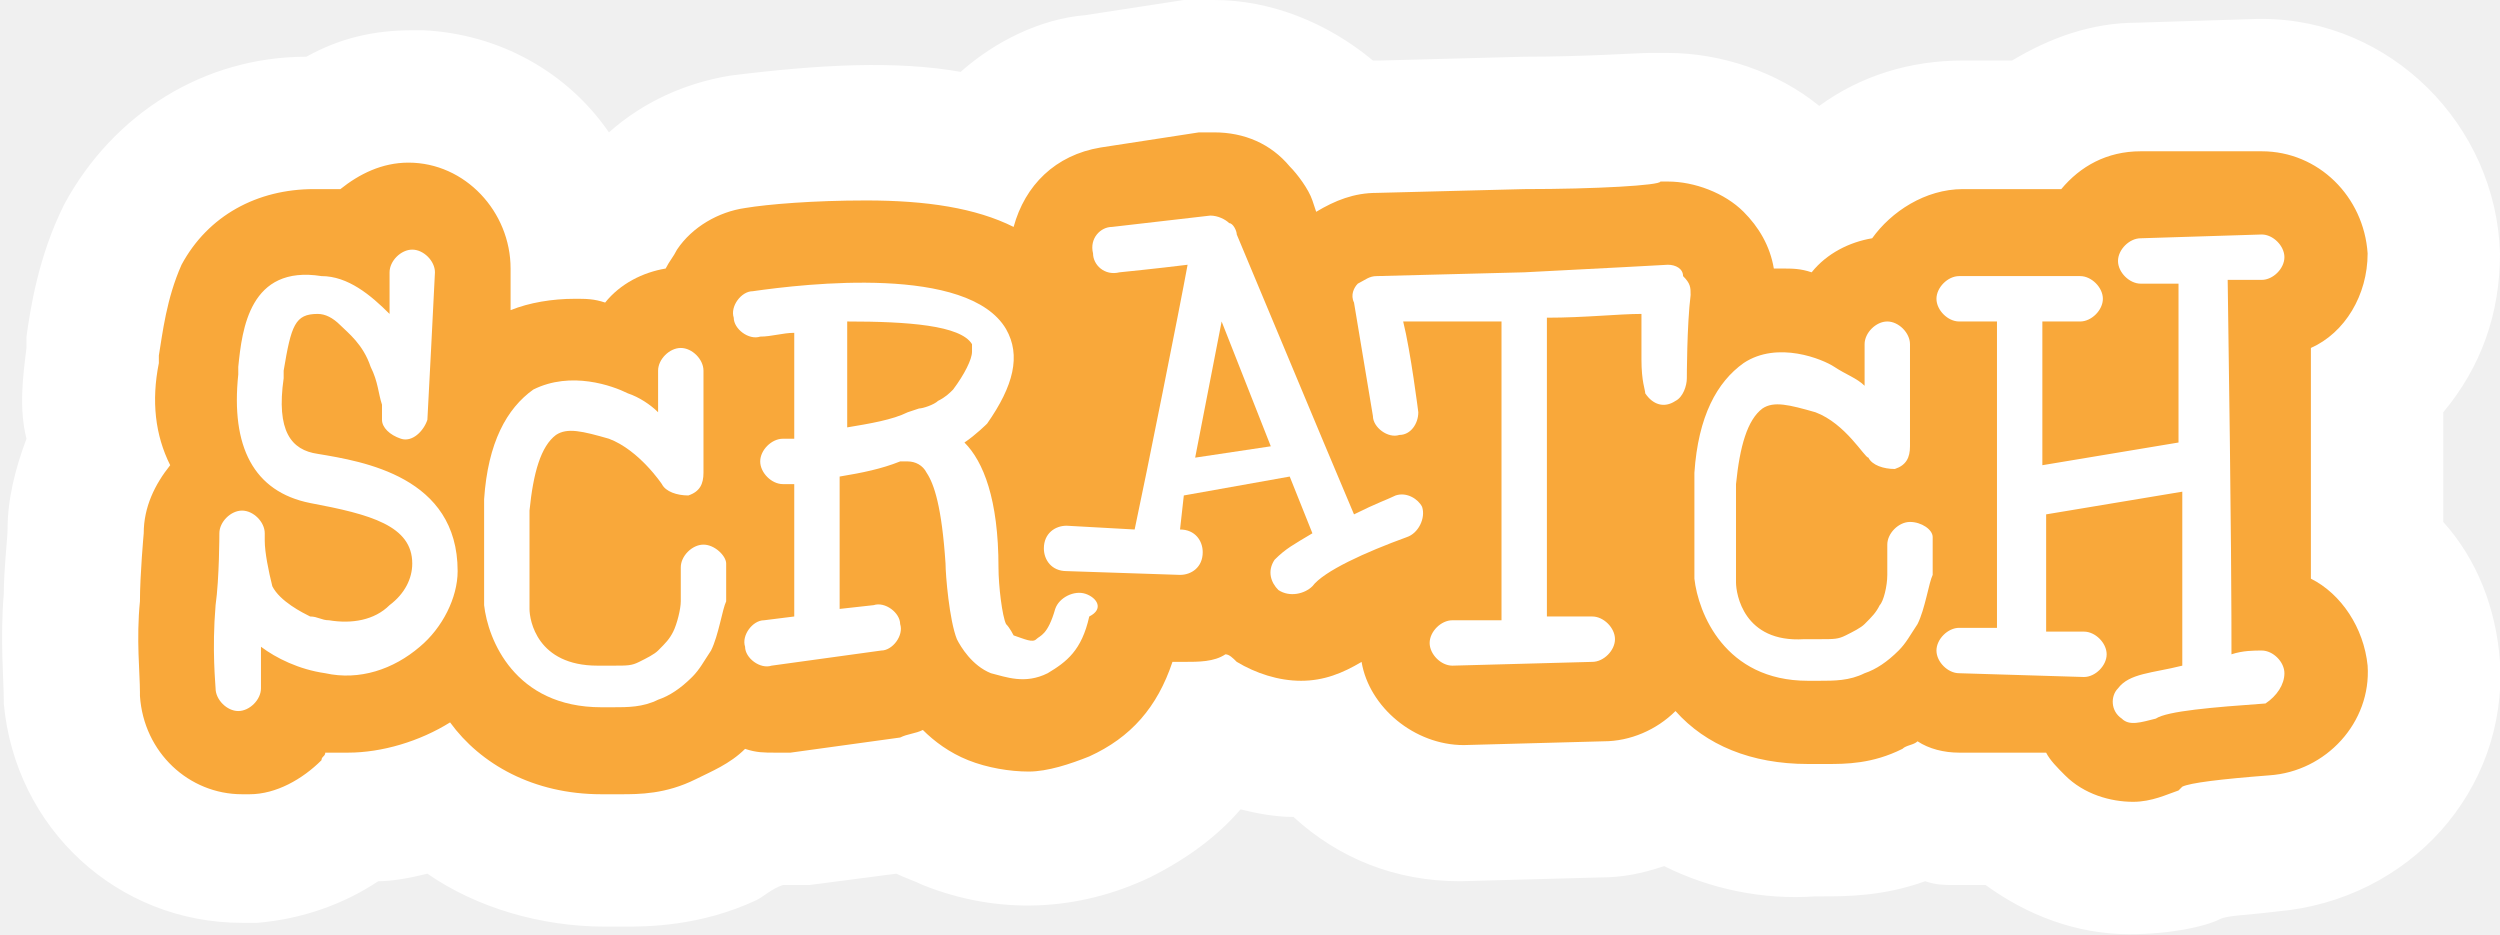
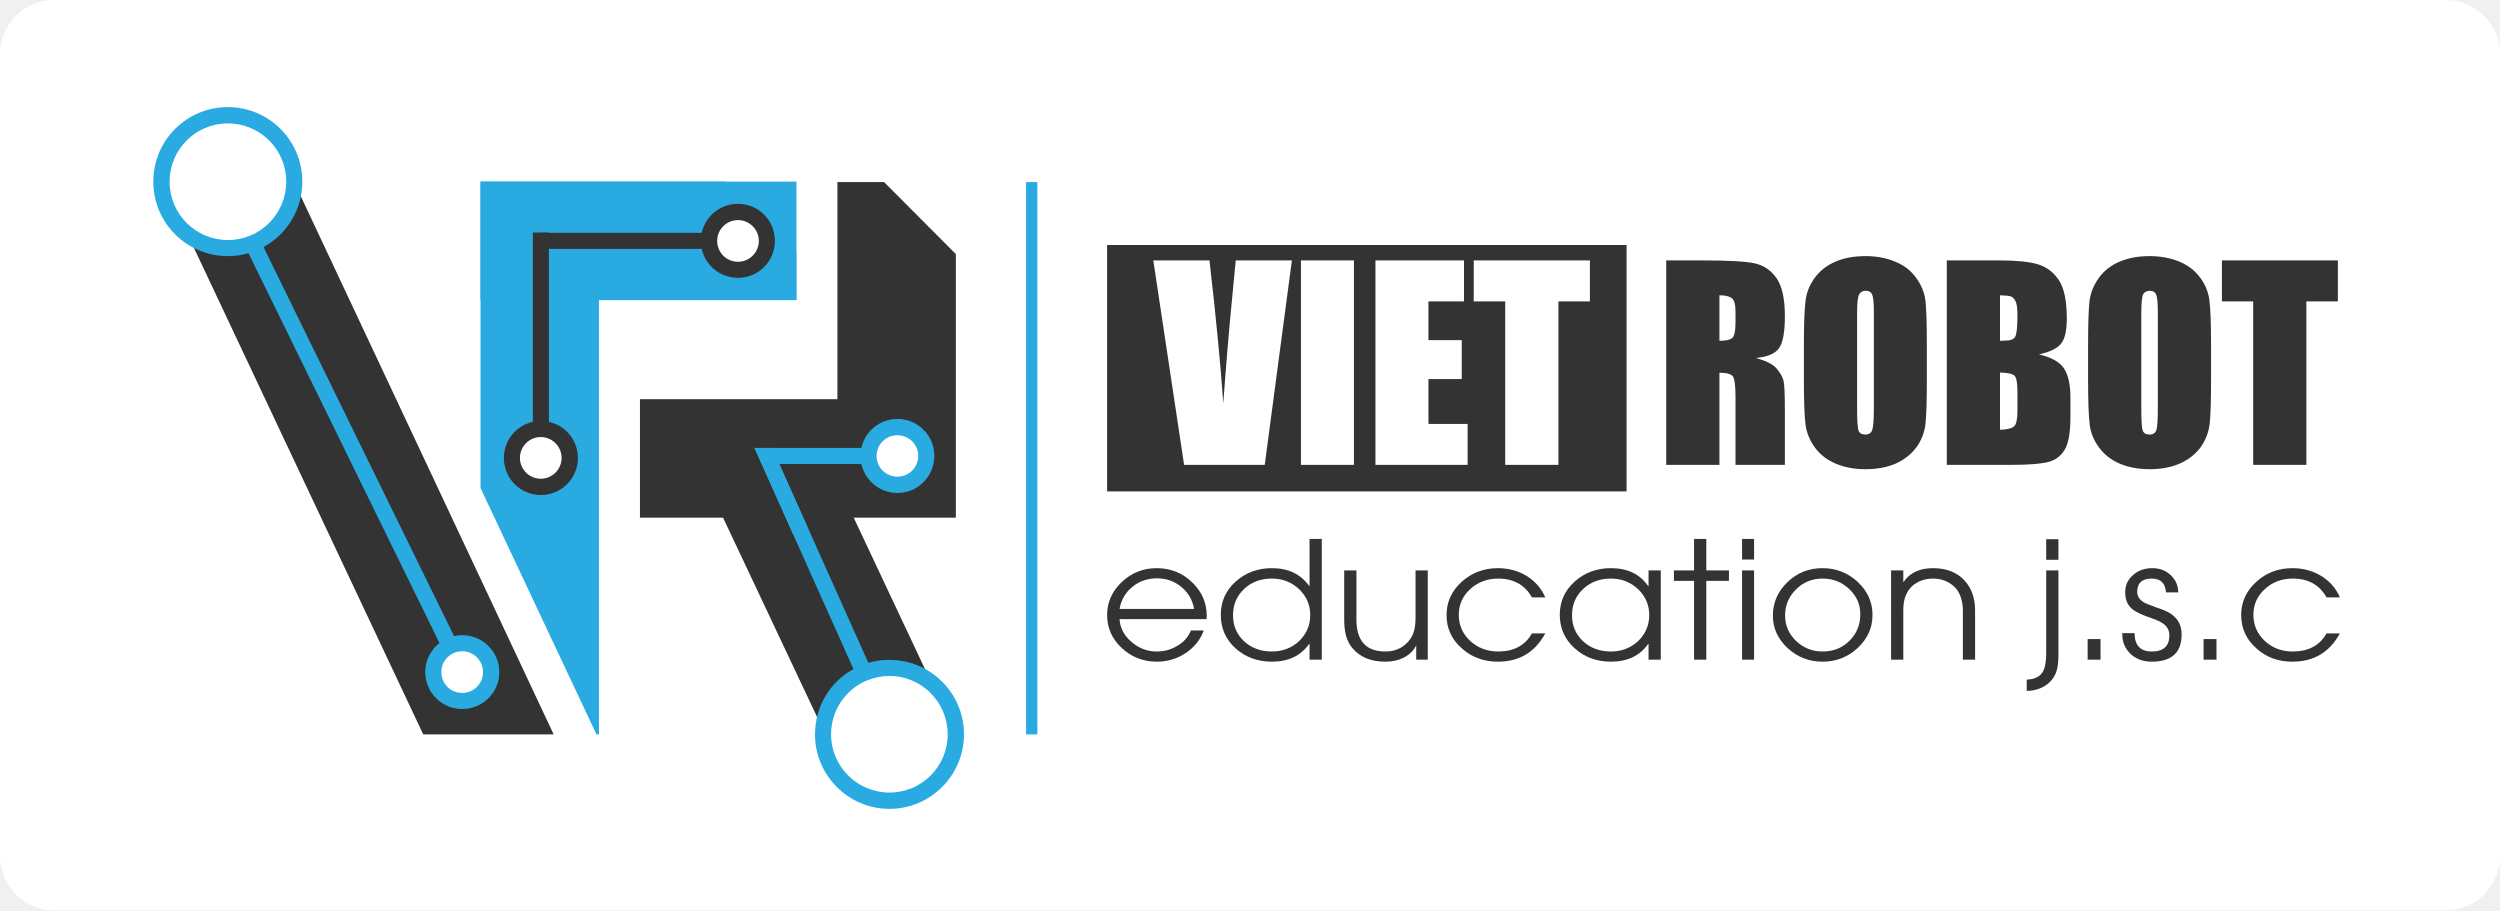
- <svg xmlns="http://www.w3.org/2000/svg" id="Layer_1" viewBox="0 0 66.1 24.7">
-   <style>.st0{fill:#fff}.st1{fill:#f9a83a}</style>
-   <switch>
-     <g>
-       <g>
-         <g>
-           <path d="M60.2 24.1c-.8.1-1.3.1-1.5.2-.4.2-1.3.4-2.4.4-1.4 0-2.7-.5-3.8-1.3h-.8c-.3 0-.5 0-.8-.1-1.1.4-2.1.4-2.7.4H48c-1.4.1-2.8-.2-4-.8-.6.2-1.1.3-1.7.3l-3.7.1c-1.7 0-3.2-.6-4.4-1.7-.5 0-1-.1-1.4-.2-.6.7-1.4 1.3-2.4 1.8-1.9.9-4 1-6 .2-.2-.1-.5-.2-.7-.3l-2.3.3h-.7c-.3.1-.5.3-.7.4-1.5.7-2.9.7-3.5.7H16c-1.7 0-3.4-.5-4.7-1.4-.4.1-.9.2-1.3.2-.9.6-2 1-3.2 1.1h-.4c-3.3 0-6-2.5-6.3-5.8v-.1c0-.5-.1-1.6 0-2.8 0-.6.1-1.5.1-1.7 0-.8.2-1.6.5-2.4-.2-.8-.1-1.6 0-2.4v-.3c.1-.7.3-2.1 1-3.5C3 3 5.4 1.5 8.1 1.5 9 1 9.9.8 10.9.8h.3c2 .1 3.8 1.1 4.9 2.7.9-.8 2-1.3 3.2-1.5 2.4-.3 4.4-.4 6.1-.1.9-.8 2.1-1.4 3.3-1.5l2.6-.4h.8c1.5 0 3 .6 4.2 1.6h.2l3.8-.1c1.6 0 3-.1 3.3-.1h.5c1.4 0 2.9.5 4 1.4 1.1-.8 2.4-1.2 3.8-1.2h1.3c1-.6 2.1-1 3.3-1l3.2-.1h.1c3.4 0 6.2 2.8 6.3 6.2 0 1.6-.5 3-1.5 4.2v2.9c.9 1 1.4 2.3 1.5 3.7.2 3.4-2.4 6.3-5.9 6.6z" class="st0" />
-         </g>
-         <path d="M60 20.5c-1.3.1-2.1.2-2.3.3l-.1.1c-.3.1-.7.3-1.2.3-.6 0-1.3-.2-1.8-.7-.2-.2-.4-.4-.5-.6h-2.3c-.4 0-.8-.1-1.1-.3-.1.1-.3.1-.4.2-.8.4-1.5.4-2 .4h-.5c-1.5 0-2.7-.5-3.5-1.4-.5.5-1.2.8-1.9.8l-3.7.1c-1.3 0-2.5-1-2.7-2.2-.5.3-1 .5-1.6.5-.6 0-1.2-.2-1.7-.5-.1-.1-.2-.2-.3-.2-.3.2-.7.2-1.1.2H31c-.4 1.2-1.1 2-2.2 2.5-.5.2-1.1.4-1.6.4s-1.1-.1-1.6-.3c-.5-.2-.9-.5-1.2-.8-.2.1-.4.1-.6.2l-2.9.4h-.4c-.3 0-.5 0-.8-.1-.4.4-.9.6-1.3.8-.8.4-1.5.4-2 .4h-.5c-1.8 0-3.2-.8-4-1.9-.8.5-1.8.8-2.7.8h-.6c0 .1-.1.1-.1.2-.5.5-1.2.9-1.9.9h-.2c-1.4 0-2.6-1.1-2.7-2.6v-.1c0-.5-.1-1.4 0-2.4 0-.7.1-1.8.1-1.8 0-.7.3-1.3.7-1.8-.4-.8-.5-1.7-.3-2.7v-.2c.1-.6.2-1.5.6-2.4.7-1.3 2-2 3.5-2H9c.5-.4 1.1-.7 1.8-.7 1.5 0 2.7 1.3 2.7 2.8v1.1c.5-.2 1.1-.3 1.7-.3.3 0 .5 0 .8.1.4-.5 1-.8 1.6-.9.1-.2.2-.3.3-.5.4-.6 1.1-1 1.8-1.1.6-.1 1.8-.2 3.2-.2 1.6 0 2.9.2 3.9.7.3-1.1 1.1-1.9 2.3-2.1l2.6-.4h.4c.8 0 1.5.3 2 .9.2.2.5.6.6.9l.1.3c.5-.3 1-.5 1.6-.5l3.9-.1c1.9 0 3.6-.1 3.6-.2h.2c.7 0 1.5.3 2 .8.4.4.7.9.8 1.5h.2c.3 0 .5 0 .8.1.4-.5 1-.8 1.6-.9.5-.7 1.4-1.3 2.4-1.3h2.6c.5-.6 1.2-1 2.1-1h3.2c1.5 0 2.7 1.2 2.8 2.7 0 1.1-.6 2.1-1.5 2.5v6.1c.8.4 1.4 1.3 1.5 2.3.1 1.5-1.1 2.8-2.6 2.9z" class="st1" />
-         <path d="M32.3 8.5l-.7 3.6 2-.3z" class="st1" />
-         <path d="M8.4 12c-.7-.1-1.1-.6-.9-2v-.2c.2-1.2.3-1.5.9-1.5.2 0 .4.1.6.3.2.2.6.5.8 1.1.2.4.2.7.3 1v.4c0 .2.2.4.5.5.3.1.6-.2.7-.5 0 0 .2-3.8.2-3.9 0-.3-.3-.6-.6-.6s-.6.3-.6.6v1.1c-.5-.5-1.1-1-1.8-1C6.6 7 6.4 8.7 6.3 9.7v.2c-.2 1.9.4 3.1 1.9 3.4 1.6.3 2.7.6 2.7 1.6 0 .4-.2.8-.6 1.1-.4.4-1 .5-1.6.4-.2 0-.3-.1-.5-.1-.2-.1-.8-.4-1-.8-.1-.4-.2-.9-.2-1.2v-.2c0-.3-.3-.6-.6-.6s-.6.3-.6.6c0 0 0 1.2-.1 1.9-.1 1.2 0 2.1 0 2.2 0 .3.3.6.6.6s.6-.3.6-.6v-1.1c.4.3 1 .6 1.7.7.9.2 1.8-.1 2.5-.7.6-.5 1-1.3 1-2 0-2.5-2.5-2.9-3.7-3.1M25.2 10.3c-.1.1-.2.2-.4.3-.1.1-.4.2-.5.2l-.3.1c-.4.2-1 .3-1.6.4V8.5c1.6 0 3 .1 3.3.6v.2c0 .2-.2.6-.5 1m3.5 5.4c-.3-.1-.7.1-.8.4-.2.7-.4.7-.5.8-.1.1-.3 0-.6-.1 0 0-.1-.2-.2-.3-.1-.2-.2-1-.2-1.5 0-1.8-.4-2.8-.9-3.3.3-.2.6-.5.6-.5.7-1 .9-1.8.5-2.5-1-1.7-5.3-1.2-6.7-1-.3 0-.6.4-.5.7 0 .3.4.6.7.5.3 0 .6-.1.9-.1v2.8h-.3c-.3 0-.6.3-.6.6s.3.6.6.6h.3v3.5l-.8.1c-.3 0-.6.4-.5.7 0 .3.4.6.7.5l2.9-.4c.3 0 .6-.4.5-.7 0-.3-.4-.6-.7-.5l-.9.1v-3.5c.6-.1 1.1-.2 1.6-.4h.2c.2 0 .4.1.5.3.2.3.4.9.5 2.4 0 .3.1 1.5.3 2 .1.2.4.7.9.9.4.1.9.3 1.5 0 .5-.3.9-.6 1.1-1.5.4-.2.2-.5-.1-.6M50.5 13.8c-.3 0-.6.3-.6.6v.8c0 .3-.1.7-.2.8-.1.2-.2.3-.4.5-.1.1-.3.2-.5.3-.2.1-.3.1-.7.1h-.4c-1.6.1-1.8-1.2-1.8-1.5v-2.6c.1-1 .3-1.7.7-2 .3-.2.7-.1 1.4.1.8.3 1.3 1.2 1.4 1.2.1.2.4.3.7.3.3-.1.4-.3.4-.6V9.1c0-.3-.3-.6-.6-.6s-.6.3-.6.6v1.1c-.2-.2-.5-.3-.8-.5-.3-.2-1.5-.7-2.4-.1-.7.5-1.2 1.4-1.3 2.9v2.8c.1.9.8 2.7 3 2.7h.3c.4 0 .8 0 1.2-.2.3-.1.6-.3.9-.6.2-.2.3-.4.5-.7.2-.4.3-1.1.4-1.3v-1c0-.2-.3-.4-.6-.4M60.4 17.8c0-.3-.3-.6-.6-.6-.2 0-.5 0-.8.1 0-1 0-3.1-.1-9.9h.9c.3 0 .6-.3.6-.6s-.3-.6-.6-.6l-3.2.1c-.3 0-.6.3-.6.6s.3.6.6.6h1v4.2l-3.6.6V8.5h1c.3 0 .6-.3.6-.6s-.3-.6-.6-.6h-3.2c-.3 0-.6.3-.6.6s.3.6.6.6h1v8.1h-1c-.3 0-.6.3-.6.6s.3.6.6.6l3.3.1c.3 0 .6-.3.6-.6s-.3-.6-.6-.6h-1v-3.1l3.6-.6v4.6c-.8.2-1.4.2-1.7.6-.2.2-.2.6.1.8.2.2.5.1.9 0 .3-.2 1.5-.3 2.9-.4.3-.2.5-.5.5-.8" class="st0" />
-         <path d="M31.6 12.1l.7-3.6 1.3 3.3-2 .3zm5.3 1c-.2.1-.5.2-1.1.5l-.8-1.9-2.3-5.5c0-.1-.1-.3-.2-.3-.1-.1-.3-.2-.5-.2l-2.6.3c-.3 0-.6.3-.5.7 0 .3.3.6.7.5 0 0 1-.1 1.8-.2-.2 1.1-1.1 5.6-1.4 7l-1.8-.1c-.3 0-.6.2-.6.6 0 .3.2.6.6.6l3 .1c.3 0 .6-.2.6-.6 0-.3-.2-.6-.6-.6l.1-.9 2.8-.5.6 1.5c-.5.3-.7.4-1 .7-.2.3-.1.6.1.8.3.2.7.1.9-.1.3-.4 1.4-.9 2.5-1.3.3-.1.5-.5.4-.8-.1-.2-.4-.4-.7-.3" class="st0" />
-         <path d="M44.1 7s-1.8.1-3.8.2l-3.9.1c-.2 0-.3.1-.5.2-.1.1-.2.3-.1.5l.5 3c0 .3.4.6.7.5.3 0 .5-.3.5-.6 0 0-.2-1.6-.4-2.4h2.6v7.9h-1.3c-.3 0-.6.3-.6.6s.3.6.6.6l3.7-.1c.3 0 .6-.3.6-.6s-.3-.6-.6-.6h-1.2V8.4c1 0 1.9-.1 2.5-.1v1.2c0 .6.1.8.1.9.2.3.5.4.8.2.2-.1.3-.4.3-.6 0 0 0-1.4.1-2.2 0-.2 0-.3-.2-.5 0-.2-.2-.3-.4-.3M18.6 14.4c-.3 0-.6.3-.6.6V15.9c0 .2-.1.6-.2.8-.1.2-.2.3-.4.5-.1.1-.3.2-.5.3-.2.1-.3.1-.7.1h-.4c-1.6 0-1.8-1.2-1.8-1.5v-2.6c.1-1 .3-1.7.7-2 .3-.2.7-.1 1.4.1.8.3 1.4 1.2 1.4 1.2.1.2.4.3.7.3.3-.1.4-.3.4-.6V9.8c0-.3-.3-.6-.6-.6s-.6.3-.6.6v1.1c-.2-.2-.5-.4-.8-.5-.4-.2-1.5-.6-2.5-.1-.7.5-1.2 1.4-1.3 2.9V16c.1.9.8 2.7 3.1 2.7h.3c.4 0 .8 0 1.2-.2.3-.1.6-.3.9-.6.2-.2.3-.4.5-.7.2-.4.3-1.1.4-1.3v-1c0-.2-.3-.5-.6-.5" class="st0" />
-       </g>
-     </g>
-   </switch>
+ <svg xmlns="http://www.w3.org/2000/svg" width="1104" height="402" viewBox="0 0 1104 402" fill="none">
+   <rect width="1104" height="402" rx="24" fill="white" />
+   <g clip-path="url(#clip0_17_849)">
+     <rect x="44" y="30" width="1015" height="342" rx="16" fill="white" />
+     <path fill-rule="evenodd" clip-rule="evenodd" d="M244.5 324.3H186.9L82.4 102.6C87.4 106.7 93.8 109.2 100.8 109.2C116.6 109.2 129.5 96.3 129.5 80.4V80.2H129.8L244.5 324.3ZM216.9 296.8C216.9 289.8 211.2 284.1 204.1 284.1C197.1 284.1 191.4 289.8 191.4 296.8C191.4 303.9 197.1 309.6 204.1 309.6C211.2 309.6 216.9 303.9 216.9 296.8Z" fill="#333333" />
+     <path fill-rule="evenodd" clip-rule="evenodd" d="M351.7 111.5V132.5H264.5V324.3H263.4L212.2 215.5V80.2H320.3L351.7 111.5ZM251.7 202.2C251.7 195.2 246 189.4 238.9 189.4C231.8 189.4 226.1 195.2 226.1 202.2C226.1 209.3 231.8 215 238.9 215C246 215 251.7 209.3 251.7 202.2ZM338.7 106.3C338.7 99.3 333 93.6 325.9 93.6C318.9 93.6 313.2 99.3 313.2 106.3C313.2 113.4 318.9 119.1 325.9 119.1C333 119.1 338.7 113.4 338.7 106.3Z" fill="#29ABE2" />
+     <path fill-rule="evenodd" clip-rule="evenodd" d="M422.1 228.6H377L411.5 301.9H411.4C411.133 301.633 410.833 301.367 410.5 301.1C410.166 300.833 409.833 300.6 409.5 300.4C409.166 300.133 408.833 299.9 408.5 299.7C408.1 299.5 407.733 299.3 407.4 299.1C407.066 298.9 406.733 298.7 406.4 298.5C406.333 298.433 406.233 298.4 406.1 298.4C405.833 298.2 405.533 298.033 405.2 297.9C404.866 297.767 404.533 297.633 404.2 297.5C404.066 297.433 403.966 297.367 403.9 297.3C403.566 297.167 403.233 297.033 402.9 296.9C401.033 296.233 399.133 295.767 397.2 295.5C396.933 295.433 396.7 295.4 396.5 295.4C396.233 295.333 395.966 295.3 395.7 295.3C395.5 295.3 395.266 295.267 395 295.2C394.266 295.2 393.533 295.2 392.8 295.2C392.266 295.2 391.766 295.2 391.3 295.2C391.1 295.2 390.9 295.2 390.7 295.2C389.5 295.333 388.3 295.5 387.1 295.7C386.9 295.767 386.7 295.8 386.5 295.8C385.9 295.933 385.333 296.1 384.8 296.3C384.533 296.367 384.3 296.433 384.1 296.5C383.833 296.567 383.6 296.633 383.4 296.7C383.2 296.767 383 296.833 382.8 296.9C382.533 296.967 382.266 297.067 382 297.2C381.8 297.267 381.6 297.367 381.4 297.5C381.133 297.567 380.9 297.633 380.7 297.7C379.833 298.1 379 298.533 378.2 299C377.8 299.267 377.4 299.5 377 299.7C377 299.767 377 299.8 377 299.8C376.4 300.133 375.8 300.533 375.2 301C373.533 302.267 372 303.7 370.6 305.3C370.466 305.5 370.333 305.667 370.2 305.8C369.866 306.2 369.566 306.567 369.3 306.9C369.033 307.3 368.766 307.7 368.5 308.1C368.366 308.3 368.233 308.5 368.1 308.7C367.433 309.7 366.833 310.733 366.3 311.8C365.9 312.6 365.533 313.467 365.2 314.4C365.133 314.6 365.066 314.833 365 315.1C364.733 315.767 364.533 316.467 364.4 317.2C364.333 317.4 364.266 317.633 364.2 317.9C364.133 318.1 364.066 318.333 364 318.6C363.933 319.067 363.866 319.533 363.8 320C363.733 320.533 363.666 321.067 363.6 321.6C363.6 321.8 363.566 322.033 363.5 322.3L319.3 228.6H282.6V176.3H369.8V80.4H390.4L422.1 112.2V228.6ZM409.1 201.3C409.1 194.3 403.4 188.6 396.3 188.6C389.2 188.6 383.5 194.3 383.5 201.3C383.5 208.4 389.2 214.1 396.3 214.1C403.4 214.1 409.1 208.4 409.1 201.3Z" fill="#333333" />
+     <path fill-rule="evenodd" clip-rule="evenodd" d="M100.6 113.1C82.4 113.1 67.7 98.4 67.7 80.2C67.7 62 82.4 47.3 100.6 47.3C118.8 47.3 133.5 62 133.5 80.2C133.5 98.4 118.8 113.1 100.6 113.1ZM126.4 80.2C126.4 66 114.9 54.5 100.6 54.5C86.4 54.5 74.9 66 74.9 80.2C74.9 94.5 86.4 106 100.6 106C114.9 106 126.4 94.5 126.4 80.2V80.2Z" fill="#29ABE2" />
+     <path d="M196.5 288.9L108.4 109.1L114.8 105.9L202.9 285.8L196.5 288.9Z" fill="#29ABE2" />
+     <path fill-rule="evenodd" clip-rule="evenodd" d="M204.1 313.1C195.1 313.1 187.8 305.8 187.8 296.8C187.8 287.8 195.1 280.5 204.1 280.5C213.2 280.5 220.5 287.8 220.5 296.8C220.5 305.8 213.2 313.1 204.1 313.1ZM213.3 296.8C213.3 291.7 209.2 287.6 204.1 287.6C199 287.6 194.9 291.7 194.9 296.8C194.9 301.9 199 306 204.1 306C209.2 306 213.3 301.9 213.3 296.8Z" fill="#29ABE2" />
+     <path fill-rule="evenodd" clip-rule="evenodd" d="M212.2 80.2H351.7V132.5H212.2V80.2ZM338.6 106.4C338.6 99.3 332.9 93.6 325.9 93.6C318.8 93.6 313.1 99.3 313.1 106.4C313.1 113.4 318.8 119.1 325.9 119.1C332.9 119.1 338.6 113.4 338.6 106.4Z" fill="#29ABE2" />
+     <path fill-rule="evenodd" clip-rule="evenodd" d="M238.8 218.6C229.8 218.6 222.5 211.3 222.5 202.2C222.5 193.2 229.8 185.9 238.8 185.9C247.9 185.9 255.2 193.2 255.2 202.2C255.2 211.3 247.9 218.6 238.8 218.6ZM248 202.2C248 197.2 243.9 193 238.8 193C233.7 193 229.6 197.2 229.6 202.2C229.6 207.3 233.7 211.4 238.8 211.4C243.9 211.4 248 207.3 248 202.2Z" fill="#333333" />
+     <path d="M242.4 189.5H235.3V102.7H242.4V189.5Z" fill="#333333" />
+     <path d="M238.8 102.8H313V109.9H238.8V102.8Z" fill="#333333" />
+     <path fill-rule="evenodd" clip-rule="evenodd" d="M325.9 122.7C316.8 122.7 309.5 115.4 309.5 106.4C309.5 97.3 316.8 90 325.9 90C334.9 90 342.2 97.3 342.2 106.4C342.2 115.4 334.9 122.7 325.9 122.7ZM335.1 106.4C335.1 101.3 330.9 97.2 325.9 97.2C320.8 97.2 316.7 101.3 316.7 106.4C316.7 111.5 320.8 115.6 325.9 115.6C330.9 115.6 335.1 111.5 335.1 106.4Z" fill="#333333" />
+     <path fill-rule="evenodd" clip-rule="evenodd" d="M396.3 217.7C387.3 217.7 380 210.4 380 201.3C380 192.3 387.3 185 396.3 185C405.3 185 412.6 192.3 412.6 201.3C412.6 210.4 405.3 217.7 396.3 217.7ZM405.5 201.3C405.5 196.3 401.4 192.2 396.3 192.2C391.2 192.2 387.1 196.3 387.1 201.3C387.1 206.4 391.2 210.5 396.3 210.5C401.4 210.5 405.5 206.4 405.5 201.3Z" fill="#29ABE2" />
+     <path fill-rule="evenodd" clip-rule="evenodd" d="M392.8 357.2C374.6 357.2 359.9 342.4 359.9 324.3C359.9 310.9 367.8 299 380.2 293.9L380.9 293.6C384.7 292.1 388.7 291.4 392.8 291.4C410.9 291.4 425.7 306.1 425.7 324.3C425.7 342.4 410.9 357.2 392.8 357.2ZM382.5 300.6C373.1 304.7 367 314 367 324.3C367 338.5 378.6 350 392.8 350C407 350 418.5 338.5 418.5 324.3C418.5 310.1 407 298.5 392.8 298.5C389.4 298.5 386 299.2 382.9 300.5L382.5 300.6Z" fill="#29ABE2" />
+     <path d="M378.3 298.6L335.4 202.8L341.9 199.9L384.8 295.7L378.3 298.6Z" fill="#29ABE2" />
+     <path d="M385.1 197.8V204.9H336.4L333.2 197.9V197.8H385.1Z" fill="#29ABE2" />
+     <path d="M356.7 233L350.2 235.8L336.4 204.9L333.2 197.9V197.8H340.9L344.1 204.9L356.7 233Z" fill="#29ABE2" />
+     <path d="M453.1 324.3V80.4H458.1V324.3H453.1Z" fill="#29ABE2" />
+     <path d="M488.9 108.2H718.3V217H488.9V108.2Z" fill="#333333" />
+     <path d="M570.5 115L558.5 205.3H522.9L509.3 115H534.1C536.966 139.867 539 160.9 540.2 178.1C541.466 160.7 542.766 145.267 544.1 131.8L545.7 115H570.5Z" fill="white" />
+     <path d="M574.5 115H597.9V205.3H574.5V115Z" fill="white" />
+     <path d="M607.4 115H646.5V133.1H630.8V150.2H645.5V167.4H630.8V187.2H648.1V205.3H607.4V115Z" fill="white" />
+     <path d="M702.1 115V133.1H688.2V205.3H664.7V133.1H650.8V115H702.1Z" fill="white" />
+     <path fill-rule="evenodd" clip-rule="evenodd" d="M735.8 115H752.4C763.467 115 770.967 115.433 774.9 116.3C778.833 117.167 782.033 119.333 784.5 122.8C786.966 126.333 788.2 131.933 788.2 139.6C788.2 146.667 787.333 151.4 785.6 153.8C783.866 156.2 780.433 157.633 775.3 158.1C779.9 159.3 783 160.867 784.6 162.8C786.2 164.733 787.2 166.5 787.6 168.1C788 169.7 788.2 174.167 788.2 181.5V205.3H766.4V175.3C766.4 170.433 766.033 167.433 765.3 166.3C764.5 165.167 762.5 164.6 759.3 164.6V205.3H735.8V115ZM759.3 130.4V150.5C761.9 150.5 763.733 150.133 764.8 149.4C765.866 148.667 766.4 146.3 766.4 142.3V137.4C766.4 134.533 765.9 132.667 764.9 131.8C763.833 130.867 761.966 130.4 759.3 130.4Z" fill="#333333" />
+     <path fill-rule="evenodd" clip-rule="evenodd" d="M850.9 167.9C850.9 176.967 850.7 183.367 850.3 187.1C849.9 190.9 848.566 194.367 846.3 197.5C844.033 200.567 841 202.967 837.2 204.7C833.333 206.367 828.866 207.2 823.8 207.2C818.933 207.2 814.6 206.4 810.8 204.8C806.933 203.2 803.833 200.833 801.5 197.7C799.166 194.5 797.766 191.067 797.3 187.4C796.833 183.667 796.6 177.167 796.6 167.9V152.4C796.6 143.333 796.833 136.9 797.3 133.1C797.7 129.367 799.033 125.933 801.3 122.8C803.566 119.667 806.6 117.267 810.4 115.6C814.2 113.933 818.666 113.1 823.8 113.1C828.6 113.1 832.933 113.9 836.8 115.5C840.666 117.033 843.766 119.4 846.1 122.6C848.433 125.733 849.833 129.167 850.3 132.9C850.7 136.633 850.9 143.133 850.9 152.4V167.9ZM827.5 138.2C827.5 134 827.266 131.333 826.8 130.2C826.333 129 825.366 128.4 823.9 128.4C822.7 128.4 821.766 128.867 821.1 129.8C820.433 130.8 820.1 133.6 820.1 138.2V180.4C820.1 185.667 820.3 188.9 820.7 190.1C821.166 191.3 822.166 191.9 823.7 191.9C825.3 191.9 826.333 191.2 826.8 189.8C827.266 188.4 827.5 185.033 827.5 179.7V138.2Z" fill="#333333" />
+     <path fill-rule="evenodd" clip-rule="evenodd" d="M859.7 115H883.1C890.5 115 896.1 115.567 899.9 116.7C903.7 117.833 906.8 120.167 909.2 123.7C911.534 127.233 912.7 132.9 912.7 140.7C912.7 145.967 911.867 149.633 910.2 151.7C908.534 153.833 905.267 155.433 900.4 156.5C905.8 157.767 909.467 159.8 911.4 162.6C913.334 165.467 914.3 169.833 914.3 175.7V184.1C914.3 190.167 913.634 194.667 912.3 197.6C910.9 200.533 908.667 202.567 905.6 203.7C902.533 204.767 896.267 205.3 886.8 205.3H859.7V115ZM883.2 130.4V150.5C884.2 150.433 884.967 150.4 885.5 150.4C887.834 150.4 889.3 149.833 889.9 148.7C890.567 147.567 890.9 144.333 890.9 139C890.9 136.2 890.633 134.233 890.1 133.1C889.567 131.967 888.867 131.233 888 130.9C887.2 130.633 885.6 130.467 883.2 130.4V130.4ZM883.2 164.5V189.8C886.467 189.667 888.567 189.133 889.5 188.2C890.434 187.267 890.9 185 890.9 181.4V173C890.9 169.133 890.467 166.767 889.6 165.9C888.8 165.1 886.667 164.633 883.2 164.5Z" fill="#333333" />
+     <path fill-rule="evenodd" clip-rule="evenodd" d="M976.4 167.9C976.4 176.967 976.2 183.367 975.8 187.1C975.333 190.9 974 194.367 971.8 197.5C969.533 200.567 966.466 202.967 962.6 204.7C958.8 206.367 954.366 207.2 949.3 207.2C944.433 207.2 940.066 206.4 936.2 204.8C932.4 203.2 929.333 200.833 927 197.7C924.6 194.5 923.2 191.067 922.8 187.4C922.333 183.667 922.1 177.167 922.1 167.9V152.4C922.1 143.333 922.3 136.9 922.7 133.1C923.166 129.367 924.533 125.933 926.8 122.8C929 119.667 932.033 117.267 935.9 115.6C939.7 113.933 944.166 113.1 949.3 113.1C954.1 113.1 958.433 113.9 962.3 115.5C966.1 117.033 969.2 119.4 971.6 122.6C973.933 125.733 975.3 129.167 975.7 132.9C976.166 136.633 976.4 143.133 976.4 152.4V167.9ZM952.9 138.2C952.9 134 952.666 131.333 952.2 130.2C951.733 129 950.8 128.4 949.4 128.4C948.133 128.4 947.166 128.867 946.5 129.8C945.9 130.8 945.6 133.6 945.6 138.2V180.4C945.6 185.667 945.8 188.9 946.2 190.1C946.666 191.3 947.666 191.9 949.2 191.9C950.8 191.9 951.833 191.2 952.3 189.8C952.7 188.4 952.9 185.033 952.9 179.7V138.2Z" fill="#333333" />
+     <path d="M1032.4 115V133.1H1018.5V205.3H995V133.1H981.2V115H1032.4Z" fill="#333333" />
+     <path fill-rule="evenodd" clip-rule="evenodd" d="M532.8 273.4H494.4C494.6 277.267 496.367 280.633 499.7 283.5C502.967 286.3 506.667 287.7 510.8 287.7C514.134 287.7 517.167 286.867 519.9 285.2C522.767 283.533 524.767 281.267 525.9 278.4H531.6C530.067 282.533 527.4 285.867 523.6 288.4C519.734 290.933 515.5 292.2 510.9 292.2C504.834 292.2 499.634 290.167 495.3 286.1C491.034 282.1 488.9 277.267 488.9 271.6C488.9 266 491.034 261.167 495.3 257.1C499.634 252.967 504.8 250.9 510.8 250.9C516.934 250.9 522.167 253 526.5 257.2C530.767 261.333 532.9 266.267 532.9 272L532.8 273.4ZM527.3 268.9C526.634 264.967 524.767 261.733 521.7 259.2C518.634 256.667 515.034 255.4 510.9 255.4C506.7 255.4 503.067 256.667 500 259.2C496.934 261.733 495.067 264.967 494.4 268.9H527.3Z" fill="#333333" />
+     <path fill-rule="evenodd" clip-rule="evenodd" d="M578.3 291.3V284.4H578.1C574.366 289.6 568.9 292.2 561.7 292.2C555.366 292.2 550 290.233 545.6 286.3C541.266 282.367 539.1 277.433 539.1 271.5C539.1 265.633 541.3 260.733 545.7 256.8C550.1 252.867 555.433 250.9 561.7 250.9C568.833 250.9 574.3 253.5 578.1 258.7H578.3V238H583.7V291.3H578.3ZM573.8 260.3C570.466 257.1 566.433 255.5 561.7 255.5C556.7 255.5 552.6 257.033 549.4 260.1C546.133 263.167 544.5 267.033 544.5 271.7C544.5 276.3 546.133 280.133 549.4 283.2C552.666 286.2 556.766 287.7 561.7 287.7C566.433 287.7 570.466 286.133 573.8 283C577 279.867 578.6 276.067 578.6 271.6C578.6 267.2 577 263.433 573.8 260.3V260.3Z" fill="#333333" />
+     <path d="M625.4 291.3V285.2H625.3C624.1 287.467 622.233 289.233 619.7 290.5C617.366 291.633 614.733 292.2 611.8 292.2C605.466 292.2 600.633 290.233 597.3 286.3C595.9 284.7 594.9 282.7 594.3 280.3C593.833 278.367 593.6 276.133 593.6 273.6V251.9H599V273.6C599 278 599.933 281.367 601.8 283.7C603.866 286.367 607.2 287.7 611.8 287.7C615.333 287.7 618.3 286.633 620.7 284.5C622.433 282.967 623.633 281.167 624.3 279.1C624.833 277.433 625.1 275.3 625.1 272.7V251.9H630.5V291.3H625.4Z" fill="#333333" />
+     <path d="M682.4 279.7C677.867 288.033 670.9 292.2 661.5 292.2C655.233 292.2 649.9 290.233 645.5 286.3C641.033 282.367 638.8 277.467 638.8 271.6C638.8 265.867 641.033 260.967 645.5 256.9C649.966 252.9 655.3 250.9 661.5 250.9C666.1 250.9 670.3 252.033 674.1 254.3C677.9 256.633 680.667 259.8 682.4 263.8H676.5C673.366 258.267 668.4 255.5 661.6 255.5C656.8 255.5 652.7 257.033 649.3 260.1C645.9 263.167 644.2 266.967 644.2 271.5C644.2 276.033 645.866 279.867 649.2 283C652.6 286.133 656.733 287.7 661.6 287.7C668.533 287.7 673.5 285.033 676.5 279.7H682.4Z" fill="#333333" />
+     <path fill-rule="evenodd" clip-rule="evenodd" d="M728 291.3V284.4H727.8C724.133 289.6 718.667 292.2 711.4 292.2C705.067 292.2 699.733 290.233 695.4 286.3C691 282.367 688.8 277.433 688.8 271.5C688.8 265.633 691 260.733 695.4 256.8C699.8 252.867 705.133 250.9 711.4 250.9C718.733 250.9 724.2 253.533 727.8 258.8H728V251.9H733.4V291.3H728ZM723.5 260.3C720.166 257.1 716.133 255.5 711.4 255.5C706.467 255.5 702.366 257.033 699.1 260.1C695.833 263.167 694.2 267.033 694.2 271.7C694.2 276.3 695.833 280.133 699.1 283.2C702.366 286.2 706.467 287.7 711.4 287.7C716.133 287.7 720.166 286.133 723.5 283C726.7 279.867 728.3 276.067 728.3 271.6C728.3 267.2 726.7 263.433 723.5 260.3V260.3Z" fill="#333333" />
+     <path d="M753.5 256.5V291.3H748.1V256.5H739.2V251.9H748.1V238H753.5V251.9H763.5V256.5H753.5Z" fill="#333333" />
+     <path d="M769.3 238H774.6V247.1H769.3V238ZM769.3 251.9H774.6V291.3H769.3V251.9Z" fill="#333333" />
+     <path fill-rule="evenodd" clip-rule="evenodd" d="M820.4 286.1C816.067 290.167 810.867 292.2 804.8 292.2C798.867 292.2 793.734 290.2 789.4 286.2C785.067 282.133 782.9 277.367 782.9 271.9C782.9 266.167 785.034 261.233 789.3 257.1C793.567 252.967 798.734 250.9 804.8 250.9C810.8 250.9 816 252.933 820.4 257C824.734 261.067 826.9 265.933 826.9 271.6C826.9 277.2 824.734 282.033 820.4 286.1ZM816.7 260.2C813.434 257.067 809.5 255.5 804.9 255.5C800.167 255.5 796.2 257.133 793 260.4C789.867 263.533 788.3 267.333 788.3 271.8C788.3 276.133 789.9 279.867 793.1 283C796.367 286.133 800.3 287.7 804.9 287.7C809.7 287.7 813.7 286.067 816.9 282.8C819.967 279.667 821.5 275.867 821.5 271.4C821.567 267.067 819.967 263.333 816.7 260.2V260.2Z" fill="#333333" />
+     <path d="M866.8 291.3V269.6C866.8 267.533 866.5 265.6 865.9 263.8C865.233 261.733 864.166 260.067 862.7 258.8C860.166 256.6 857.133 255.5 853.6 255.5C850.066 255.5 847 256.6 844.4 258.8C843.066 260.067 842.033 261.7 841.3 263.7C840.766 265.433 840.5 267.3 840.5 269.3V291.3H835.1V251.9H840.5V257H840.6C843.4 252.933 847.733 250.9 853.6 250.9C859.466 250.9 864.066 252.667 867.4 256.2C870.6 259.6 872.2 264.067 872.2 269.6V291.3H866.8Z" fill="#333333" />
+     <path d="M909 289.4C909 292.267 908.733 294.533 908.2 296.2C907.533 298.467 906.267 300.367 904.4 301.9C901.867 303.967 898.733 305.033 895 305.1V300.1C898.467 300.033 900.867 298.833 902.2 296.5C902.733 295.5 903.1 294.267 903.3 292.8C903.5 291.667 903.6 290.233 903.6 288.5V251.9H909V289.4ZM903.6 238.1H909V247.2H903.6V238.1Z" fill="#333333" />
+     <path d="M921.9 282.2H927.6V291.3H921.9V282.2Z" fill="#333333" />
+     <path d="M950.2 292.2C946.4 292.2 943.3 291.067 940.9 288.8C938.434 286.467 937.2 283.567 937.2 280.1V279.6H942.6C942.667 285 945.2 287.7 950.2 287.7C955.4 287.7 958 285.333 958 280.6C958 278.333 957 276.533 955 275.2C954.2 274.667 953.134 274.133 951.8 273.6L948.2 272.3C946.734 271.767 945.533 271.267 944.6 270.8C943.333 270.2 942.3 269.567 941.5 268.9C939.5 267.167 938.5 264.8 938.5 261.8C938.434 258.6 939.567 256 941.9 254C944.167 251.933 947.034 250.9 950.5 250.9C953.7 250.9 956.4 251.933 958.6 254C960.8 256.067 961.9 258.6 961.9 261.6H956.5C956.234 257.533 954.134 255.5 950.2 255.5C945.934 255.5 943.8 257.467 943.8 261.4C943.8 263.333 944.834 264.9 946.9 266.1C947.634 266.5 948.667 266.933 950 267.4L950.9 267.7C951.1 267.767 951.4 267.9 951.8 268.1L953.6 268.7C955.067 269.233 956.267 269.733 957.2 270.2C958.467 270.867 959.5 271.6 960.3 272.4C962.367 274.333 963.4 276.933 963.4 280.2C963.4 288.2 959 292.2 950.2 292.2V292.2Z" fill="#333333" />
+     <path d="M973.1 282.2H978.8V291.3H973.1V282.2Z" fill="#333333" />
+     <path d="M1033.3 279.7C1028.77 288.033 1021.77 292.2 1012.3 292.2C1006.03 292.2 1000.73 290.233 996.4 286.3C991.934 282.367 989.7 277.467 989.7 271.6C989.7 265.867 991.934 260.967 996.4 256.9C1000.8 252.9 1006.1 250.9 1012.3 250.9C1016.97 250.9 1021.2 252.033 1025 254.3C1028.8 256.633 1031.57 259.8 1033.3 263.8H1027.4C1024.27 258.267 1019.3 255.5 1012.5 255.5C1007.63 255.5 1003.53 257.033 1000.2 260.1C996.8 263.167 995.1 266.967 995.1 271.5C995.1 276.033 996.767 279.867 1000.1 283C1003.43 286.133 1007.57 287.7 1012.5 287.7C1019.43 287.7 1024.4 285.033 1027.4 279.7H1033.3Z" fill="#333333" />
+   </g>
+   <defs>
+     <clipPath id="clip0_17_849">
+       <rect x="44" y="30" width="1015" height="342" rx="16" fill="white" />
+     </clipPath>
+   </defs>
</svg>
